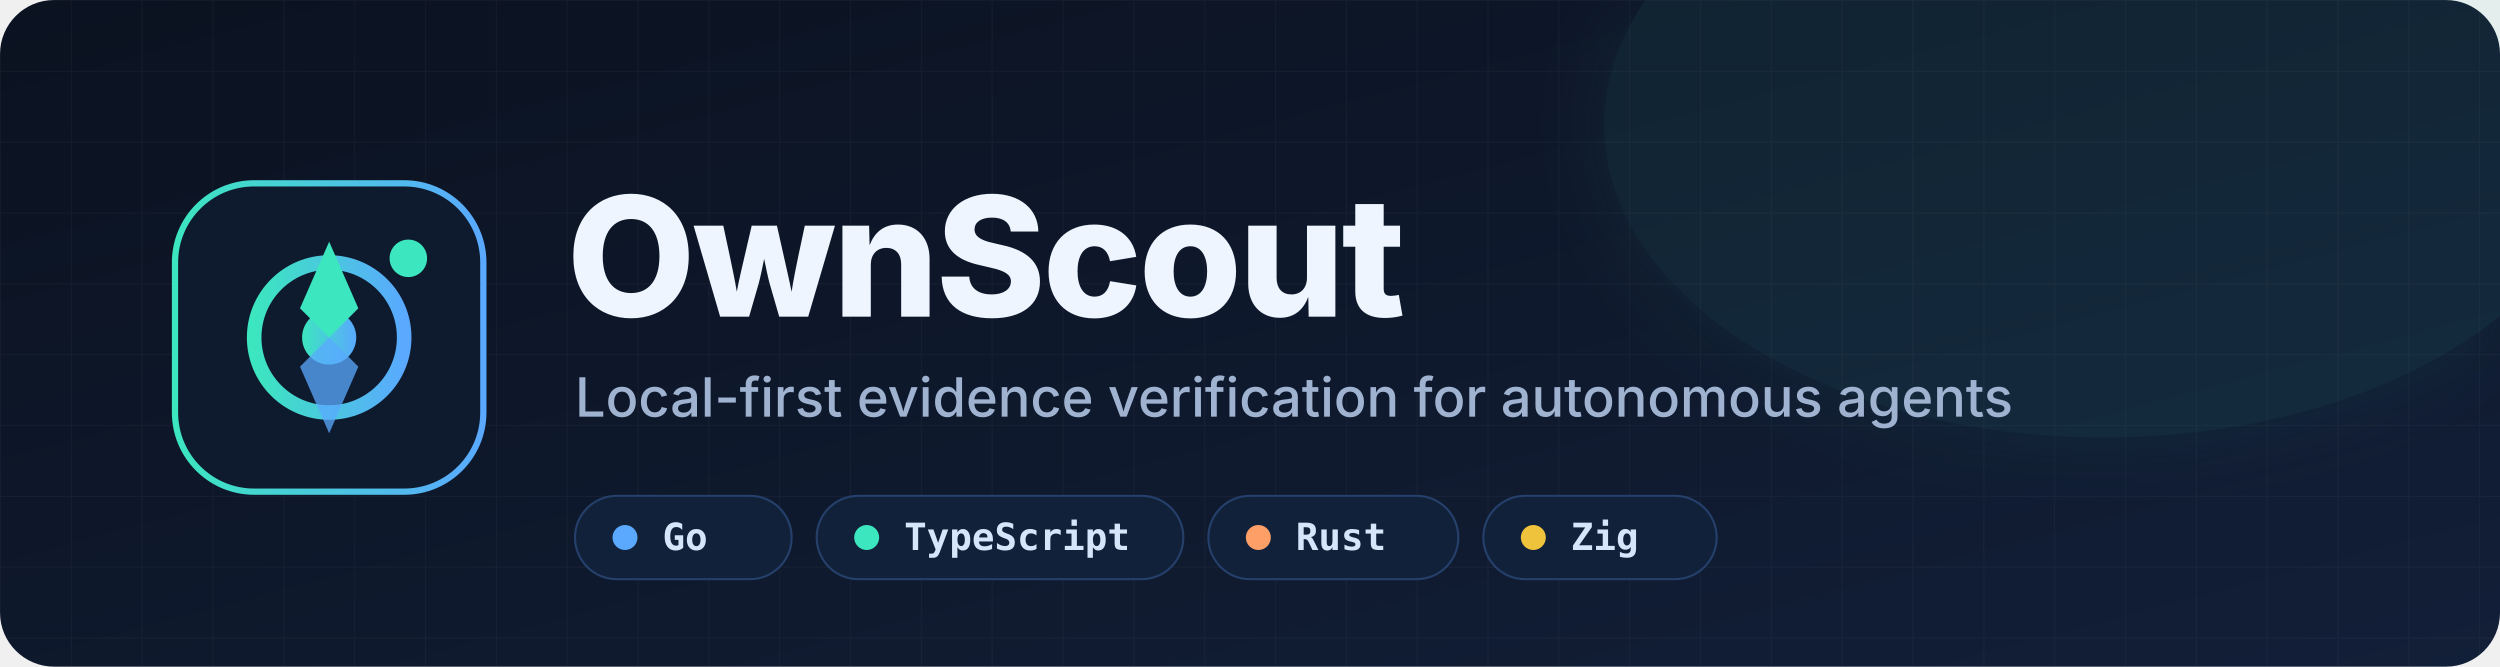
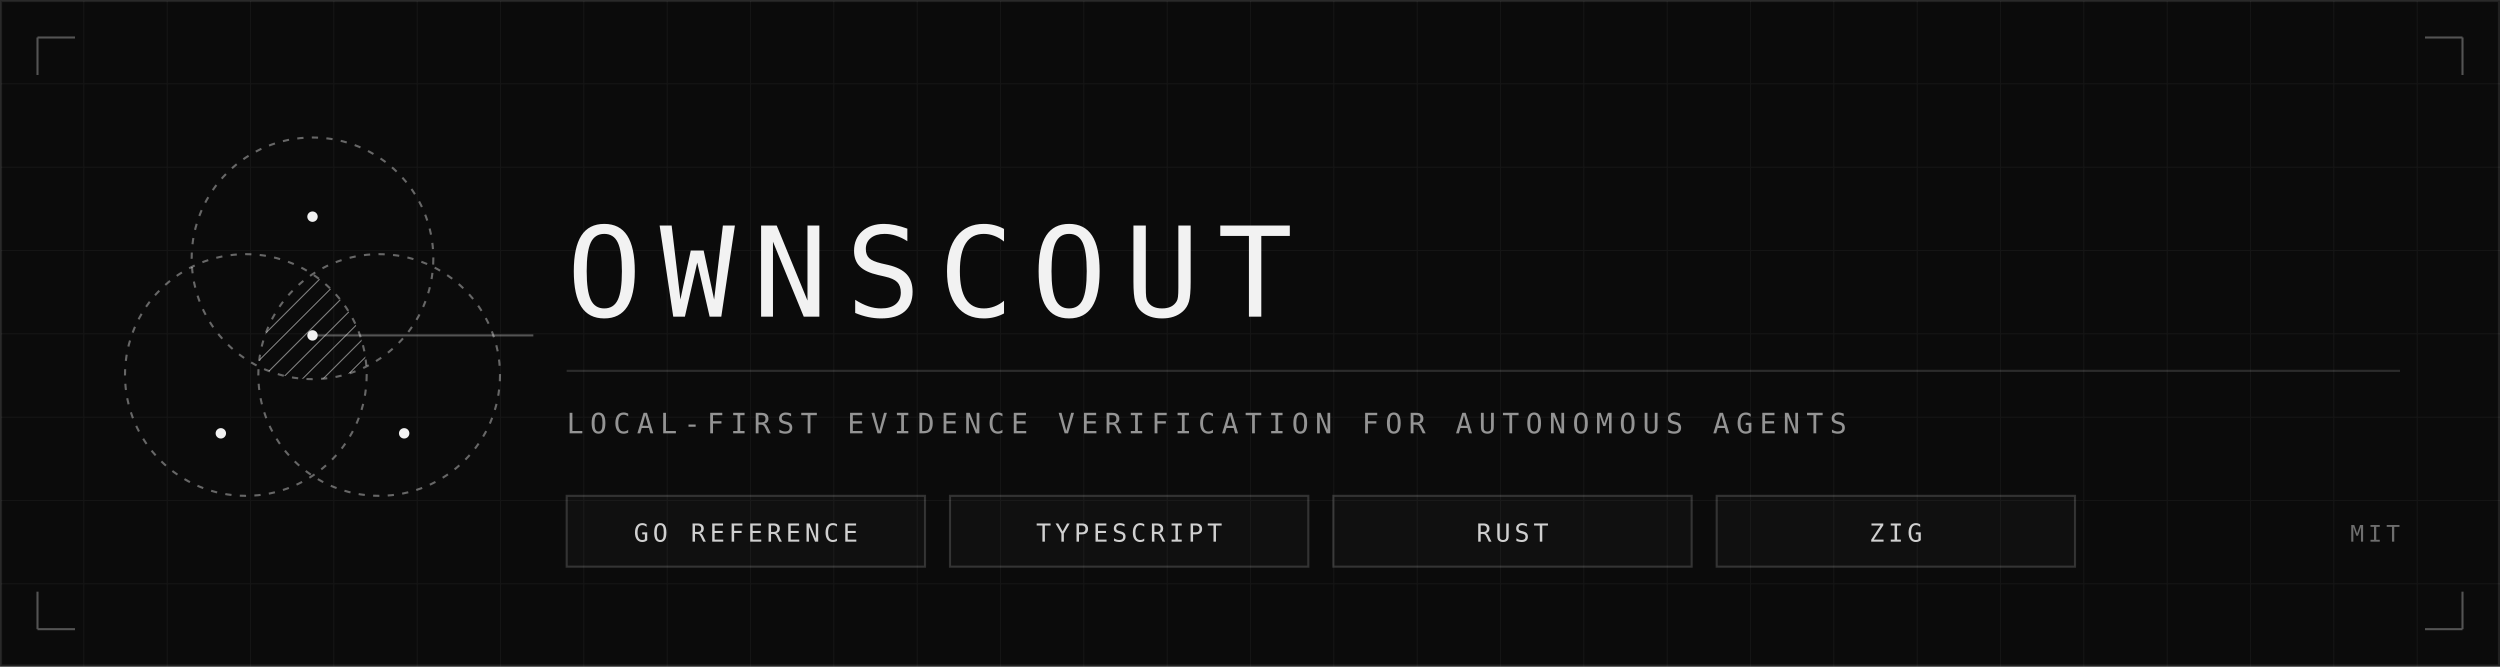
- <svg xmlns="http://www.w3.org/2000/svg" viewBox="0 0 1200 320" width="1200" height="320" role="img" aria-label="OwnScout — local-first evidence verification">
+ <svg xmlns="http://www.w3.org/2000/svg" viewBox="0 0 1200 320" width="1200" height="320" role="img" aria-label="OwnScout — local-first evidence verification for autonomous agents">
  <defs>
-     <linearGradient id="bg" x1="0" y1="0" x2="1" y2="1">
-       <stop offset="0" stop-color="#0b1220" />
-       <stop offset="1" stop-color="#121f38" />
-     </linearGradient>
-     <linearGradient id="accent" x1="0" y1="0" x2="1" y2="0">
-       <stop offset="0" stop-color="#3ce6bf" />
-       <stop offset="1" stop-color="#5aa9ff" />
-     </linearGradient>
-     <pattern id="grid" width="34" height="34" patternUnits="userSpaceOnUse">
-       <path d="M34 0H0V34" fill="none" stroke="#ffffff" stroke-opacity="0.035" />
+     <pattern id="grid" width="40" height="40" patternUnits="userSpaceOnUse">
+       <path d="M40 0H0V40" fill="none" stroke="#ffffff" stroke-opacity="0.04" stroke-width="1" />
    </pattern>
-     <filter id="soft" x="-20%" y="-20%" width="140%" height="140%">
-       <feGaussianBlur stdDeviation="18" result="b" />
-       <feMerge>
-         <feMergeNode in="b" />
-         <feMergeNode in="SourceGraphic" />
-       </feMerge>
-     </filter>
+     <pattern id="hatch" width="7" height="7" patternUnits="userSpaceOnUse" patternTransform="rotate(45)">
+       <line x1="0" y1="0" x2="0" y2="7" stroke="#e8e8e8" stroke-opacity="0.5" stroke-width="1" />
+     </pattern>
+     <clipPath id="k1">
+       <circle cx="150" cy="124" r="58" />
+     </clipPath>
+     <clipPath id="k2">
+       <circle cx="118" cy="180" r="58" />
+     </clipPath>
+     <clipPath id="k3">
+       <circle cx="182" cy="180" r="58" />
+     </clipPath>
  </defs>
-   <rect width="1200" height="320" rx="26" fill="url(#bg)" />
-   <rect width="1200" height="320" rx="26" fill="url(#grid)" />
-   <ellipse cx="1010" cy="60" rx="240" ry="150" fill="#3ce6bf" opacity="0.07" filter="url(#soft)" />
-   <g transform="translate(84,88)">
-     <rect width="148" height="148" rx="38" fill="#0e1a2d" stroke="url(#accent)" stroke-width="3" />
-     <circle cx="74" cy="74" r="36" fill="none" stroke="url(#accent)" stroke-width="7" />
-     <circle cx="74" cy="74" r="13" fill="url(#accent)" />
-     <path d="M74 28 L88 60 L74 74 L60 60 Z" fill="#3ce6bf" />
-     <path d="M74 120 L60 88 L74 74 L88 88 Z" fill="#5aa9ff" opacity="0.75" />
-     <circle cx="112" cy="36" r="9" fill="#3ce6bf" />
+   <rect width="1200" height="320" fill="#0b0b0b" />
+   <rect width="1200" height="320" fill="url(#grid)" />
+   <rect x="0.5" y="0.5" width="1199" height="319" fill="none" stroke="#ffffff" stroke-opacity="0.09" />
+   <g stroke="#ffffff" stroke-opacity="0.3" stroke-width="1" fill="none">
+     <path d="M18 18h18M18 18v18" />
+     <path d="M1182 18h-18M1182 18v18" />
+     <path d="M18 302h18M18 302v-18" />
+     <path d="M1182 302h-18M1182 302v-18" />
  </g>
-   <text x="272" y="152" font-family="Inter, -apple-system, 'Segoe UI', Roboto, Helvetica, Arial, sans-serif" font-size="80" font-weight="800" fill="#eef5ff" letter-spacing="-1.5">OwnScout</text>
-   <text x="276" y="200" font-family="Inter, -apple-system, 'Segoe UI', Roboto, Helvetica, Arial, sans-serif" font-size="26" font-weight="500" fill="#9fb3d1">Local-first evidence verification for autonomous agents</text>
-   <g font-family="ui-monospace, SFMono-Regular, Menlo, Consolas, monospace" font-size="18" font-weight="600">
-     <g transform="translate(276,238)">
-       <rect width="104" height="40" rx="20" fill="#12213a" stroke="#24406b" />
-       <circle cx="24" cy="20" r="6" fill="#5aa9ff" />
-       <text x="42" y="26" fill="#d7e5fb">Go</text>
-     </g>
-     <g transform="translate(392,238)">
-       <rect width="176" height="40" rx="20" fill="#12213a" stroke="#24406b" />
-       <circle cx="24" cy="20" r="6" fill="#3ce6bf" />
-       <text x="42" y="26" fill="#d7e5fb">TypeScript</text>
-     </g>
-     <g transform="translate(580,238)">
-       <rect width="120" height="40" rx="20" fill="#12213a" stroke="#24406b" />
-       <circle cx="24" cy="20" r="6" fill="#ff9f68" />
-       <text x="42" y="26" fill="#d7e5fb">Rust</text>
-     </g>
-     <g transform="translate(712,238)">
-       <rect width="112" height="40" rx="20" fill="#12213a" stroke="#24406b" />
-       <circle cx="24" cy="20" r="6" fill="#f0c33c" />
-       <text x="42" y="26" fill="#d7e5fb">Zig</text>
+   <g fill="none" stroke="#e8e8e8" stroke-opacity="0.42" stroke-width="1" stroke-dasharray="3 4">
+     <circle cx="150" cy="124" r="58" />
+     <circle cx="118" cy="180" r="58" />
+     <circle cx="182" cy="180" r="58" />
+   </g>
+   <g clip-path="url(#k1)">
+     <g clip-path="url(#k2)">
+       <g clip-path="url(#k3)">
+         <rect x="40" y="40" width="240" height="240" fill="url(#hatch)" />
+       </g>
    </g>
  </g>
+   <g fill="#f2f2f2">
+     <circle cx="150" cy="104" r="2.5" />
+     <circle cx="106" cy="208" r="2.5" />
+     <circle cx="194" cy="208" r="2.5" />
+   </g>
+   <line x1="150" y1="161" x2="256" y2="161" stroke="#ffffff" stroke-opacity="0.3" stroke-width="1" />
+   <circle cx="150" cy="161" r="2.5" fill="#f2f2f2" />
+   <text x="272" y="152" font-family="ui-monospace, SFMono-Regular, Menlo, Consolas, monospace" font-size="60" font-weight="500" fill="#f2f2f2" letter-spacing="8.5">OWNSCOUT</text>
+   <line x1="272" y1="178" x2="1152" y2="178" stroke="#ffffff" stroke-opacity="0.14" stroke-width="1" />
+   <text x="272" y="208" font-family="ui-monospace, SFMono-Regular, Menlo, Consolas, monospace" font-size="13.5" fill="#949494" letter-spacing="3.1">LOCAL-FIRST EVIDENCE VERIFICATION FOR AUTONOMOUS AGENTS</text>
+   <g font-family="ui-monospace, SFMono-Regular, Menlo, Consolas, monospace" font-size="12" fill="#d0d0d0" letter-spacing="1.9">
+     <rect x="272" y="238" width="172" height="34" fill="#ffffff" fill-opacity="0.02" stroke="#ffffff" stroke-opacity="0.16" />
+     <text x="358" y="260" text-anchor="middle">GO REFERENCE</text>
+     <rect x="456" y="238" width="172" height="34" fill="#ffffff" fill-opacity="0.02" stroke="#ffffff" stroke-opacity="0.16" />
+     <text x="542" y="260" text-anchor="middle">TYPESCRIPT</text>
+     <rect x="640" y="238" width="172" height="34" fill="#ffffff" fill-opacity="0.02" stroke="#ffffff" stroke-opacity="0.16" />
+     <text x="726" y="260" text-anchor="middle">RUST</text>
+     <rect x="824" y="238" width="172" height="34" fill="#ffffff" fill-opacity="0.02" stroke="#ffffff" stroke-opacity="0.16" />
+     <text x="910" y="260" text-anchor="middle">ZIG</text>
+   </g>
+   <text x="1152" y="260" text-anchor="end" font-family="ui-monospace, SFMono-Regular, Menlo, Consolas, monospace" font-size="11" fill="#6e6e6e" letter-spacing="2">MIT</text>
</svg>
